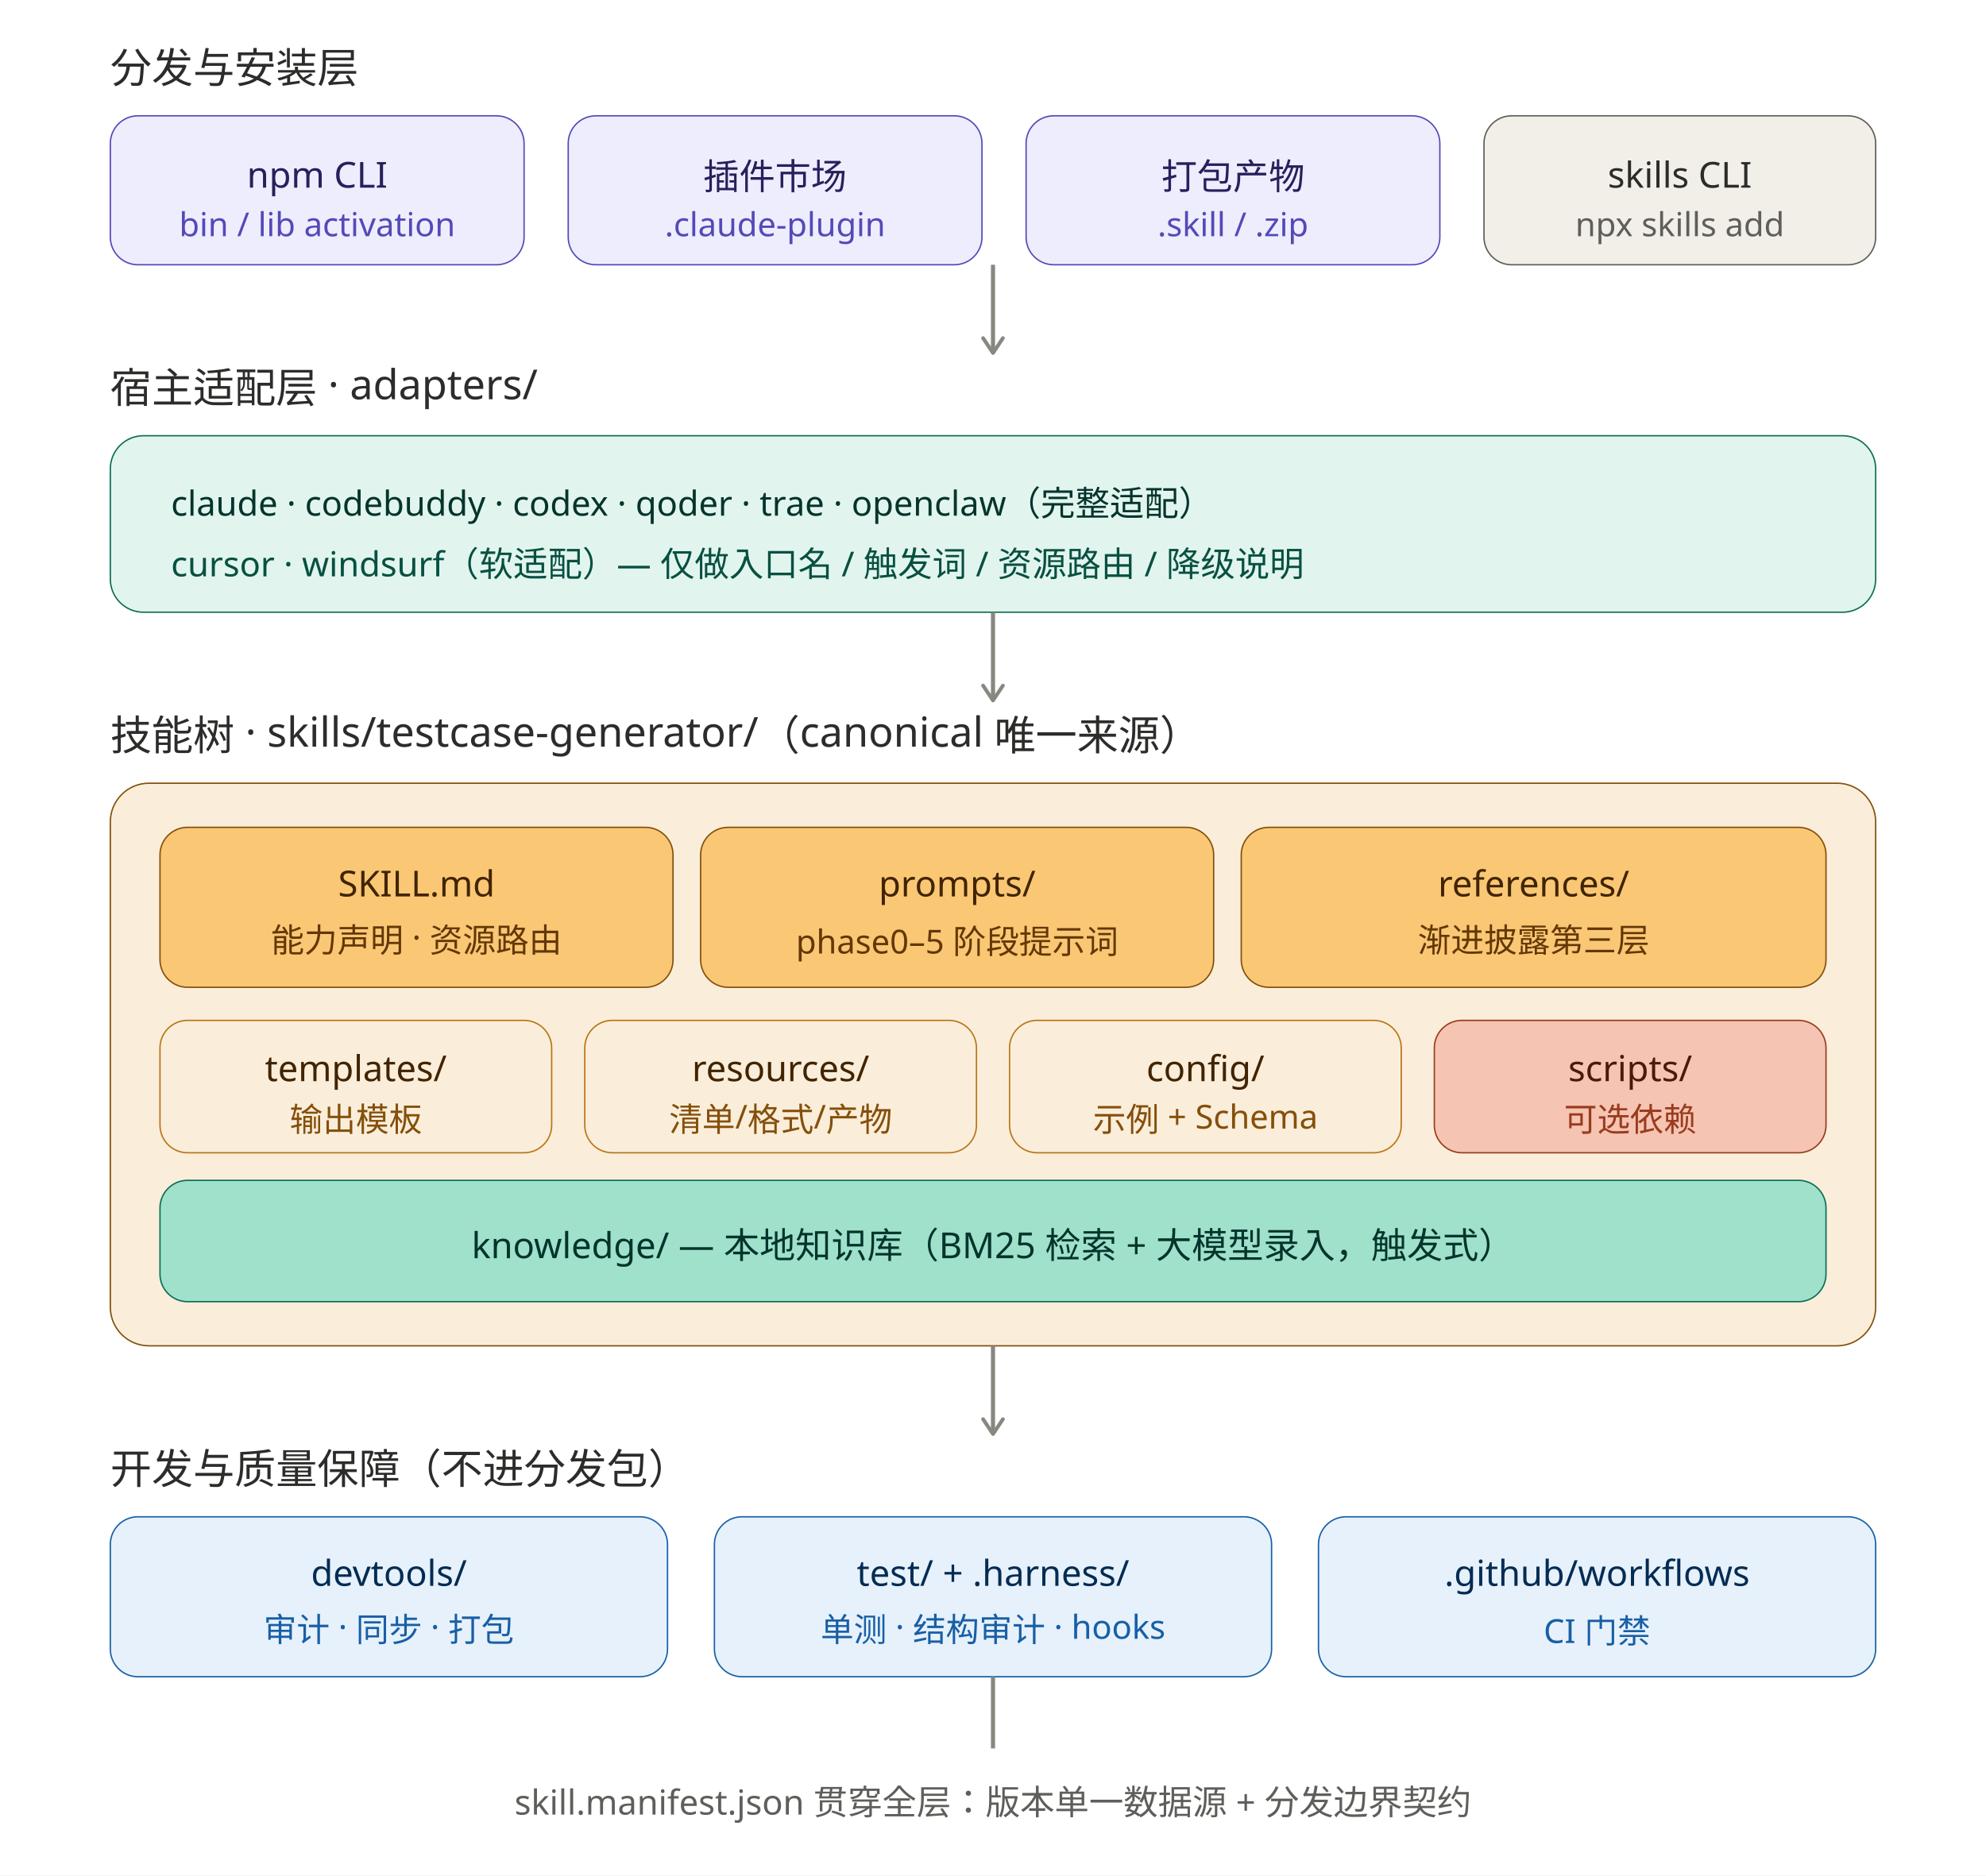
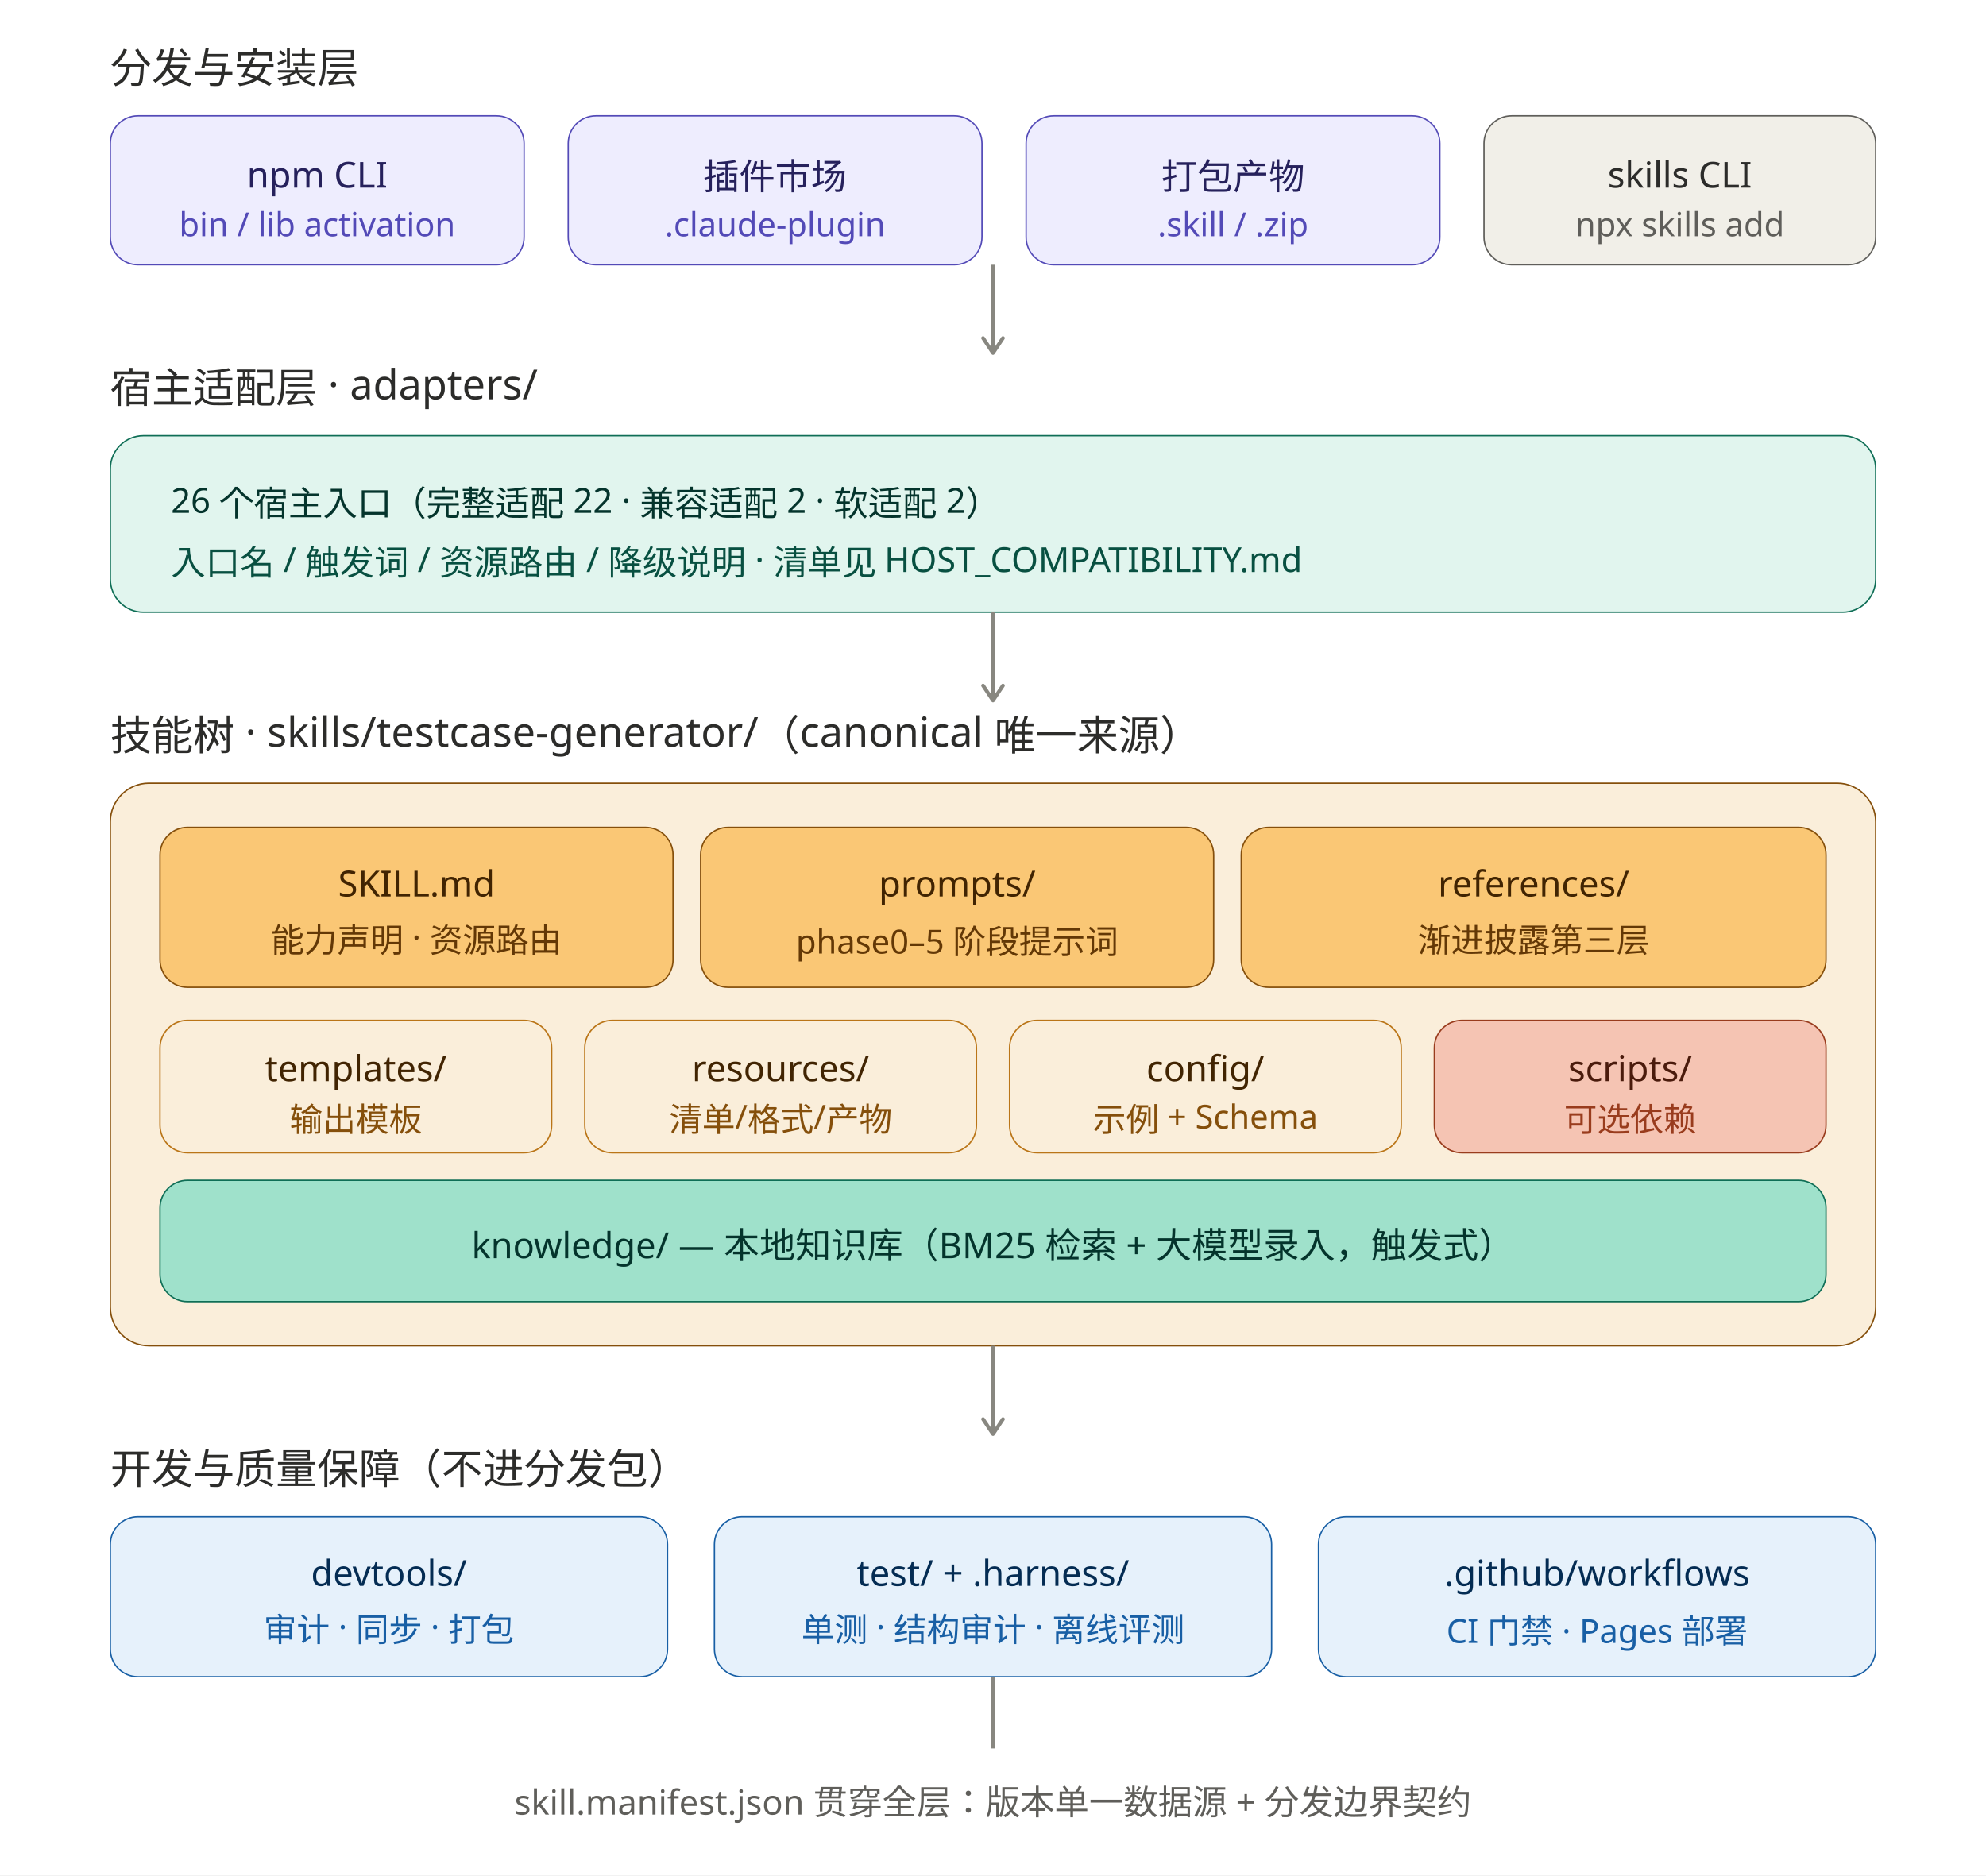
<svg xmlns="http://www.w3.org/2000/svg" viewBox="0 0 720 680" width="720" height="680" role="img" aria-labelledby="diagTitle diagDesc">
  <rect width="720" height="680" fill="#FFFFFF" />
  <defs>
    <marker id="arrow" viewBox="0 0 10 10" refX="8" refY="5" markerWidth="6" markerHeight="6" orient="auto-start-reverse">
      <path d="M2 1L8 5L2 9" fill="none" stroke="context-stroke" stroke-width="1.5" stroke-linecap="round" stroke-linejoin="round" />
    </marker>
  </defs>
  <text x="40" y="30" font-family="'Segoe UI','PingFang SC','Microsoft YaHei',sans-serif" font-size="15" font-weight="500" fill="#2C2C2A">分发与安装层</text>
  <rect x="40" y="42" width="150" height="54" rx="10" fill="#EEEDFE" stroke="#534AB7" stroke-width="0.5" />
  <text x="115" y="63" font-family="'Segoe UI','PingFang SC','Microsoft YaHei',sans-serif" font-size="13" font-weight="500" fill="#26215C" text-anchor="middle" dominant-baseline="central">npm CLI</text>
  <text x="115" y="81" font-family="'Segoe UI','PingFang SC','Microsoft YaHei',sans-serif" font-size="12" fill="#534AB7" text-anchor="middle" dominant-baseline="central">bin / lib activation</text>
  <rect x="206" y="42" width="150" height="54" rx="10" fill="#EEEDFE" stroke="#534AB7" stroke-width="0.5" />
  <text x="281" y="63" font-family="'Segoe UI','PingFang SC','Microsoft YaHei',sans-serif" font-size="13" font-weight="500" fill="#26215C" text-anchor="middle" dominant-baseline="central">插件市场</text>
  <text x="281" y="81" font-family="'Segoe UI','PingFang SC','Microsoft YaHei',sans-serif" font-size="12" fill="#534AB7" text-anchor="middle" dominant-baseline="central">.claude-plugin</text>
  <rect x="372" y="42" width="150" height="54" rx="10" fill="#EEEDFE" stroke="#534AB7" stroke-width="0.5" />
  <text x="447" y="63" font-family="'Segoe UI','PingFang SC','Microsoft YaHei',sans-serif" font-size="13" font-weight="500" fill="#26215C" text-anchor="middle" dominant-baseline="central">打包产物</text>
  <text x="447" y="81" font-family="'Segoe UI','PingFang SC','Microsoft YaHei',sans-serif" font-size="12" fill="#534AB7" text-anchor="middle" dominant-baseline="central">.skill / .zip</text>
  <rect x="538" y="42" width="142" height="54" rx="10" fill="#F1EFE8" stroke="#5F5E5A" stroke-width="0.5" />
  <text x="609" y="63" font-family="'Segoe UI','PingFang SC','Microsoft YaHei',sans-serif" font-size="13" font-weight="500" fill="#2C2C2A" text-anchor="middle" dominant-baseline="central">skills CLI</text>
  <text x="609" y="81" font-family="'Segoe UI','PingFang SC','Microsoft YaHei',sans-serif" font-size="12" fill="#5F5E5A" text-anchor="middle" dominant-baseline="central">npx skills add</text>
  <path d="M360 96 L360 128" fill="none" stroke="#888780" stroke-width="1.5" marker-end="url(#arrow)" />
  <text x="40" y="146" font-family="'Segoe UI','PingFang SC','Microsoft YaHei',sans-serif" font-size="15" font-weight="500" fill="#2C2C2A">宿主适配层 · adapters/</text>
  <rect x="40" y="158" width="640" height="64" rx="12" fill="#E1F5EE" stroke="#0F6E56" stroke-width="0.5" />
-   <text x="62" y="181" font-family="'Segoe UI','PingFang SC','Microsoft YaHei',sans-serif" font-size="12.5" fill="#04342C" dominant-baseline="central">claude · codebuddy · codex · qoder · trae · openclaw（完整适配）</text>
-   <text x="62" y="203" font-family="'Segoe UI','PingFang SC','Microsoft YaHei',sans-serif" font-size="12.5" fill="#085041" dominant-baseline="central">cursor · windsurf（软适配）— 仅做入口名 / 触发词 / 资源路由 / 降级说明</text>
+   <text x="62" y="181" font-family="'Segoe UI','PingFang SC','Microsoft YaHei',sans-serif" font-size="12.5" fill="#04342C" dominant-baseline="central">26 个宿主入口（完整适配 22 · 兼容适配 2 · 软适配 2）</text>
+   <text x="62" y="203" font-family="'Segoe UI','PingFang SC','Microsoft YaHei',sans-serif" font-size="12.5" fill="#085041" dominant-baseline="central">入口名 / 触发词 / 资源路由 / 降级说明 · 清单见 HOST_COMPATIBILITY.md</text>
  <path d="M360 222 L360 254" fill="none" stroke="#888780" stroke-width="1.5" marker-end="url(#arrow)" />
  <text x="40" y="272" font-family="'Segoe UI','PingFang SC','Microsoft YaHei',sans-serif" font-size="15" font-weight="500" fill="#2C2C2A">技能树 · skills/testcase-generator/（canonical 唯一来源）</text>
  <rect x="40" y="284" width="640" height="204" rx="14" fill="#FAEEDA" stroke="#854F0B" stroke-width="0.5" />
  <rect x="58" y="300" width="186" height="58" rx="10" fill="#FAC775" stroke="#854F0B" stroke-width="0.5" />
  <text x="151" y="320" font-family="'Segoe UI','PingFang SC','Microsoft YaHei',sans-serif" font-size="13" font-weight="500" fill="#412402" text-anchor="middle" dominant-baseline="central">SKILL.md</text>
  <text x="151" y="340" font-family="'Segoe UI','PingFang SC','Microsoft YaHei',sans-serif" font-size="12" fill="#633806" text-anchor="middle" dominant-baseline="central">能力声明 · 资源路由</text>
  <rect x="254" y="300" width="186" height="58" rx="10" fill="#FAC775" stroke="#854F0B" stroke-width="0.5" />
  <text x="347" y="320" font-family="'Segoe UI','PingFang SC','Microsoft YaHei',sans-serif" font-size="13" font-weight="500" fill="#412402" text-anchor="middle" dominant-baseline="central">prompts/</text>
  <text x="347" y="340" font-family="'Segoe UI','PingFang SC','Microsoft YaHei',sans-serif" font-size="12" fill="#633806" text-anchor="middle" dominant-baseline="central">phase0–5 阶段提示词</text>
  <rect x="450" y="300" width="212" height="58" rx="10" fill="#FAC775" stroke="#854F0B" stroke-width="0.5" />
  <text x="556" y="320" font-family="'Segoe UI','PingFang SC','Microsoft YaHei',sans-serif" font-size="13" font-weight="500" fill="#412402" text-anchor="middle" dominant-baseline="central">references/</text>
  <text x="556" y="340" font-family="'Segoe UI','PingFang SC','Microsoft YaHei',sans-serif" font-size="12" fill="#633806" text-anchor="middle" dominant-baseline="central">渐进披露第三层</text>
  <rect x="58" y="370" width="142" height="48" rx="10" fill="#FAEEDA" stroke="#BA7517" stroke-width="0.5" />
  <text x="129" y="387" font-family="'Segoe UI','PingFang SC','Microsoft YaHei',sans-serif" font-size="13" font-weight="500" fill="#412402" text-anchor="middle" dominant-baseline="central">templates/</text>
  <text x="129" y="405" font-family="'Segoe UI','PingFang SC','Microsoft YaHei',sans-serif" font-size="12" fill="#854F0B" text-anchor="middle" dominant-baseline="central">输出模板</text>
  <rect x="212" y="370" width="142" height="48" rx="10" fill="#FAEEDA" stroke="#BA7517" stroke-width="0.5" />
  <text x="283" y="387" font-family="'Segoe UI','PingFang SC','Microsoft YaHei',sans-serif" font-size="13" font-weight="500" fill="#412402" text-anchor="middle" dominant-baseline="central">resources/</text>
  <text x="283" y="405" font-family="'Segoe UI','PingFang SC','Microsoft YaHei',sans-serif" font-size="12" fill="#854F0B" text-anchor="middle" dominant-baseline="central">清单/格式/产物</text>
  <rect x="366" y="370" width="142" height="48" rx="10" fill="#FAEEDA" stroke="#BA7517" stroke-width="0.5" />
  <text x="437" y="387" font-family="'Segoe UI','PingFang SC','Microsoft YaHei',sans-serif" font-size="13" font-weight="500" fill="#412402" text-anchor="middle" dominant-baseline="central">config/</text>
  <text x="437" y="405" font-family="'Segoe UI','PingFang SC','Microsoft YaHei',sans-serif" font-size="12" fill="#854F0B" text-anchor="middle" dominant-baseline="central">示例 + Schema</text>
  <rect x="520" y="370" width="142" height="48" rx="10" fill="#F5C4B3" stroke="#993C1D" stroke-width="0.5" />
  <text x="591" y="387" font-family="'Segoe UI','PingFang SC','Microsoft YaHei',sans-serif" font-size="13" font-weight="500" fill="#4A1B0C" text-anchor="middle" dominant-baseline="central">scripts/</text>
  <text x="591" y="405" font-family="'Segoe UI','PingFang SC','Microsoft YaHei',sans-serif" font-size="12" fill="#993C1D" text-anchor="middle" dominant-baseline="central">可选依赖</text>
  <rect x="58" y="428" width="604" height="44" rx="10" fill="#9FE1CB" stroke="#0F6E56" stroke-width="0.5" />
  <text x="360" y="450" font-family="'Segoe UI','PingFang SC','Microsoft YaHei',sans-serif" font-size="13" font-weight="500" fill="#04342C" text-anchor="middle" dominant-baseline="central">knowledge/ — 本地知识库（BM25 检索 + 大模型录入，触发式）</text>
  <path d="M360 488 L360 520" fill="none" stroke="#888780" stroke-width="1.5" marker-end="url(#arrow)" />
  <text x="40" y="538" font-family="'Segoe UI','PingFang SC','Microsoft YaHei',sans-serif" font-size="15" font-weight="500" fill="#2C2C2A">开发与质量保障（不进分发包）</text>
  <rect x="40" y="550" width="202" height="58" rx="10" fill="#E6F1FB" stroke="#185FA5" stroke-width="0.5" />
  <text x="141" y="570" font-family="'Segoe UI','PingFang SC','Microsoft YaHei',sans-serif" font-size="13" font-weight="500" fill="#042C53" text-anchor="middle" dominant-baseline="central">devtools/</text>
  <text x="141" y="590" font-family="'Segoe UI','PingFang SC','Microsoft YaHei',sans-serif" font-size="12" fill="#185FA5" text-anchor="middle" dominant-baseline="central">审计 · 同步 · 打包</text>
  <rect x="259" y="550" width="202" height="58" rx="10" fill="#E6F1FB" stroke="#185FA5" stroke-width="0.5" />
  <text x="360" y="570" font-family="'Segoe UI','PingFang SC','Microsoft YaHei',sans-serif" font-size="13" font-weight="500" fill="#042C53" text-anchor="middle" dominant-baseline="central">test/ + .harness/</text>
-   <text x="360" y="590" font-family="'Segoe UI','PingFang SC','Microsoft YaHei',sans-serif" font-size="12" fill="#185FA5" text-anchor="middle" dominant-baseline="central">单测 · 结构审计 · hooks</text>
+   <text x="360" y="590" font-family="'Segoe UI','PingFang SC','Microsoft YaHei',sans-serif" font-size="12" fill="#185FA5" text-anchor="middle" dominant-baseline="central">单测 · 结构审计 · 离线评测</text>
  <rect x="478" y="550" width="202" height="58" rx="10" fill="#E6F1FB" stroke="#185FA5" stroke-width="0.5" />
  <text x="579" y="570" font-family="'Segoe UI','PingFang SC','Microsoft YaHei',sans-serif" font-size="13" font-weight="500" fill="#042C53" text-anchor="middle" dominant-baseline="central">.github/workflows</text>
-   <text x="579" y="590" font-family="'Segoe UI','PingFang SC','Microsoft YaHei',sans-serif" font-size="12" fill="#185FA5" text-anchor="middle" dominant-baseline="central">CI 门禁</text>
+   <text x="579" y="590" font-family="'Segoe UI','PingFang SC','Microsoft YaHei',sans-serif" font-size="12" fill="#185FA5" text-anchor="middle" dominant-baseline="central">CI 门禁 · Pages 部署</text>
  <path d="M360 608 L360 634" fill="none" stroke="#888780" stroke-width="1.5" />
  <text x="360" y="652" font-family="'Segoe UI','PingFang SC','Microsoft YaHei',sans-serif" font-size="12.5" fill="#5F5E5A" text-anchor="middle" dominant-baseline="central">skill.manifest.json 贯穿全层：版本单一数据源 + 分发边界契约</text>
</svg>
